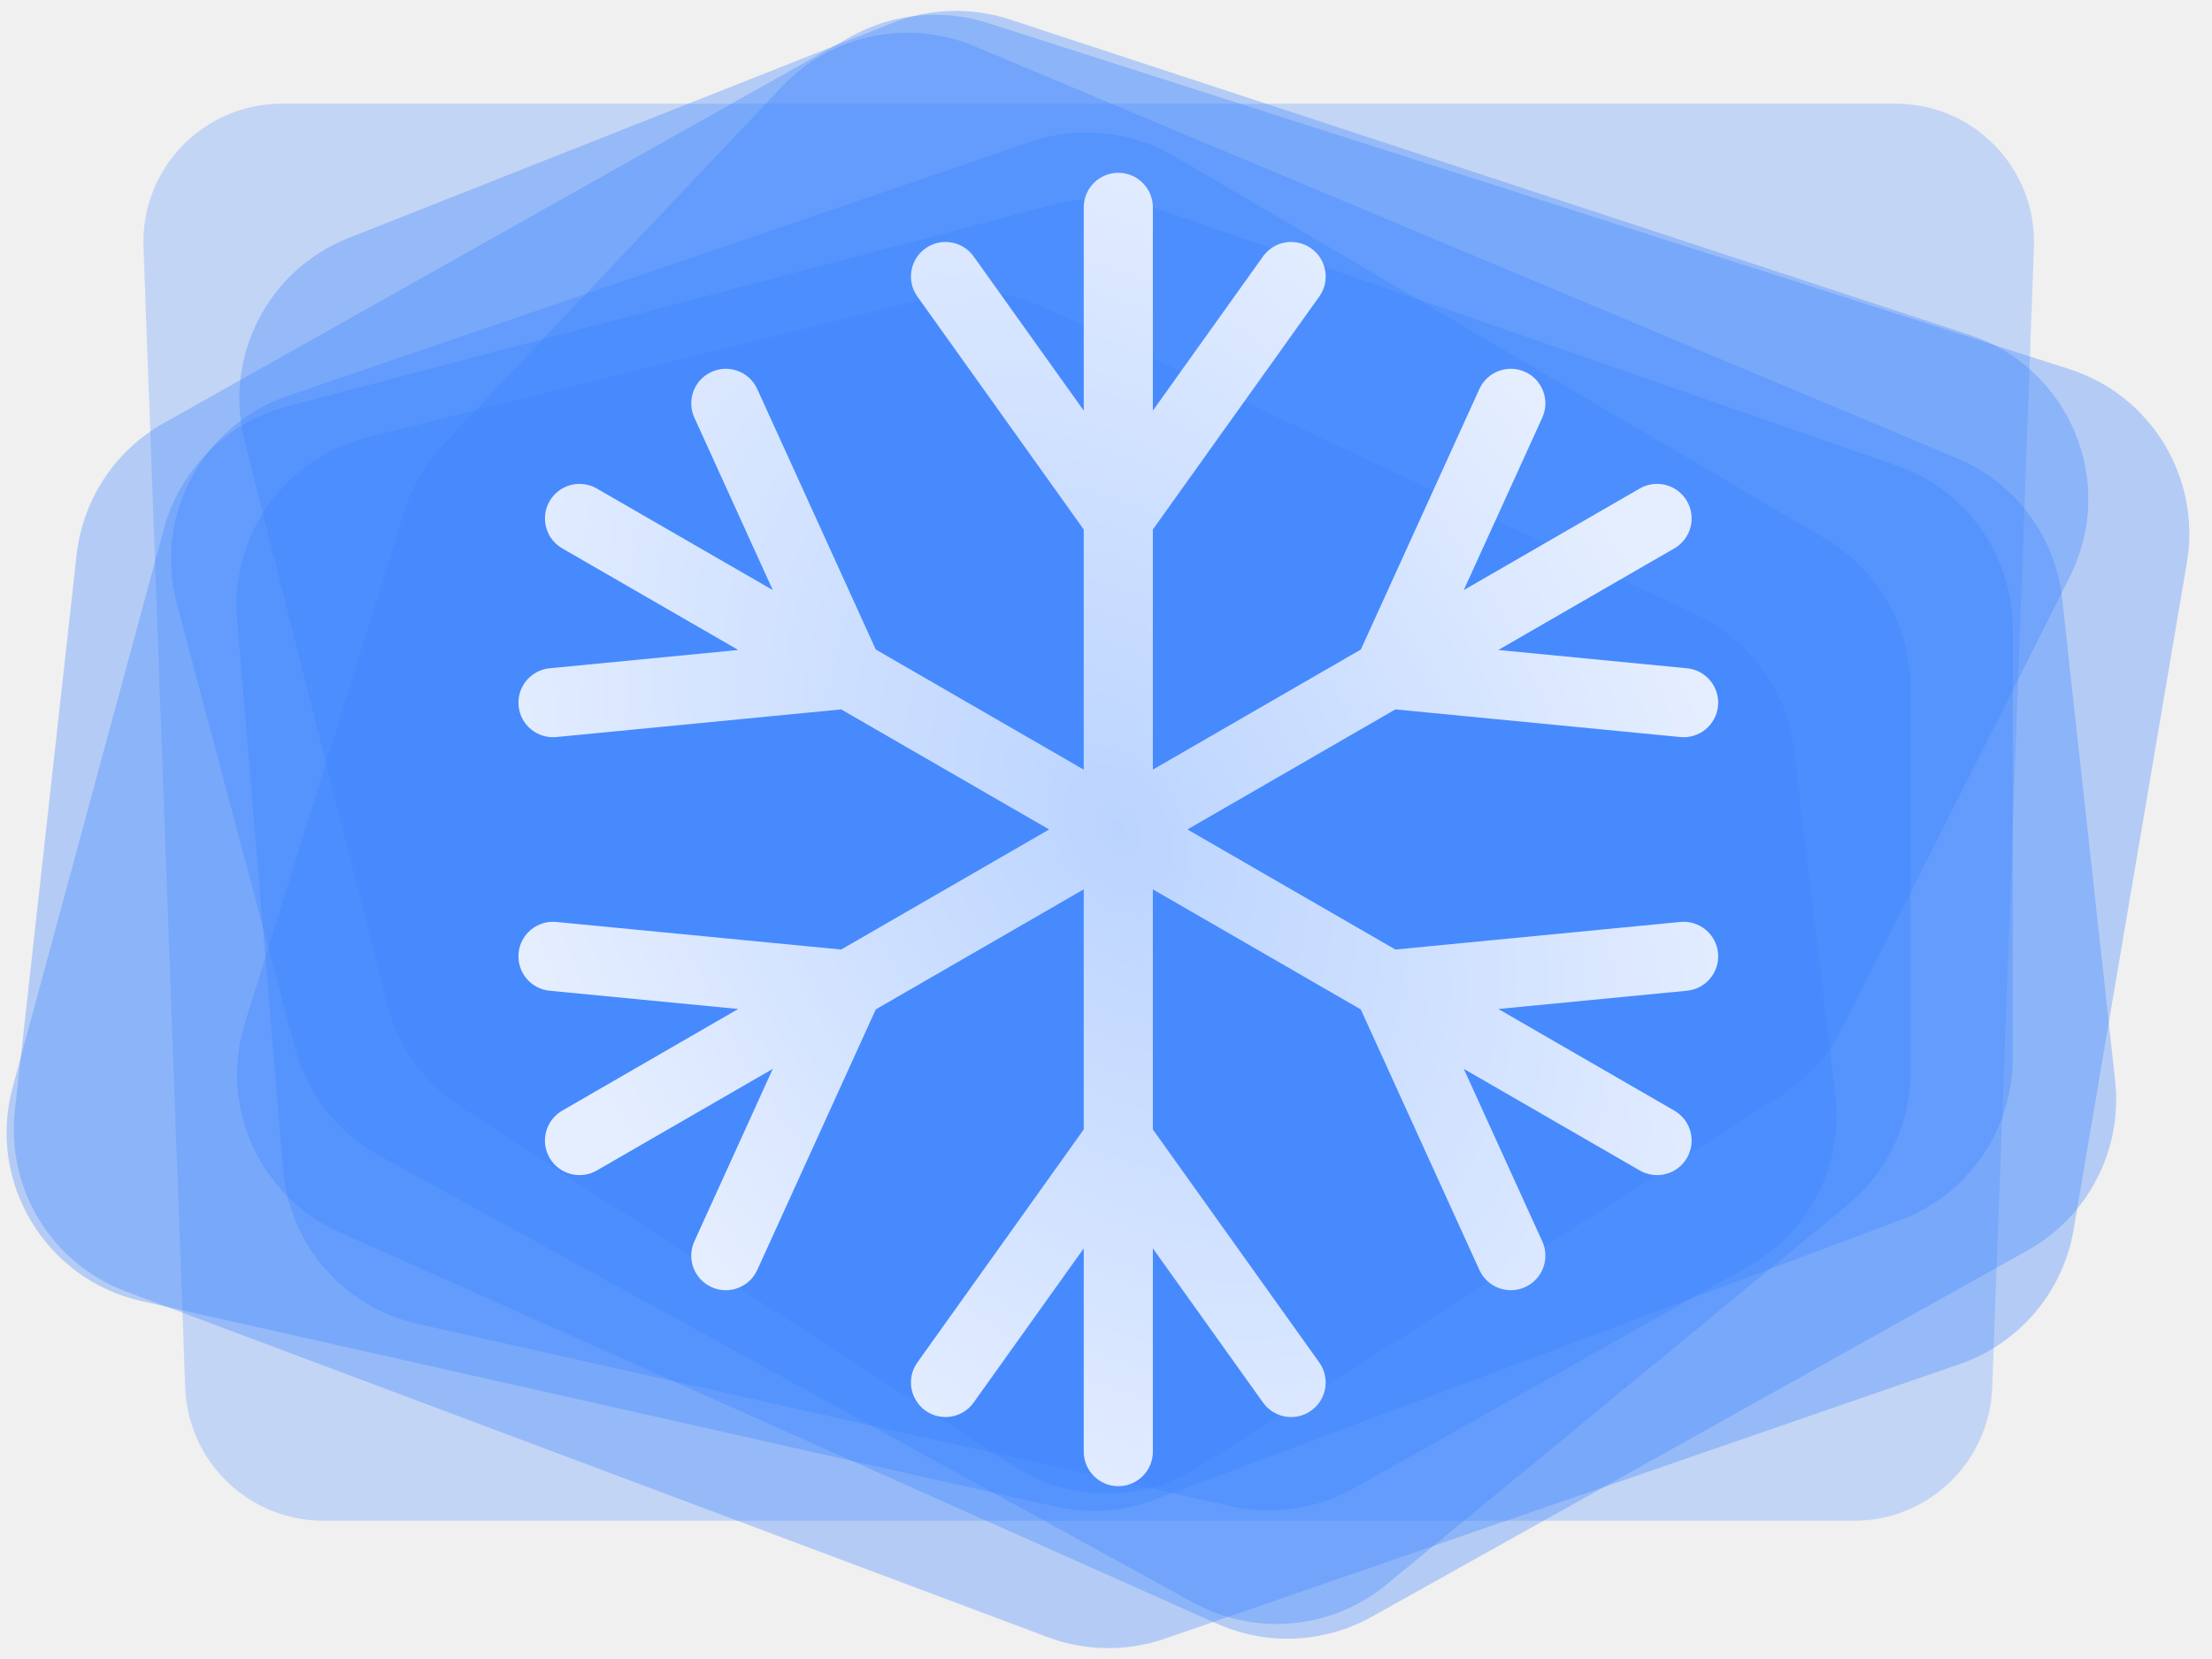
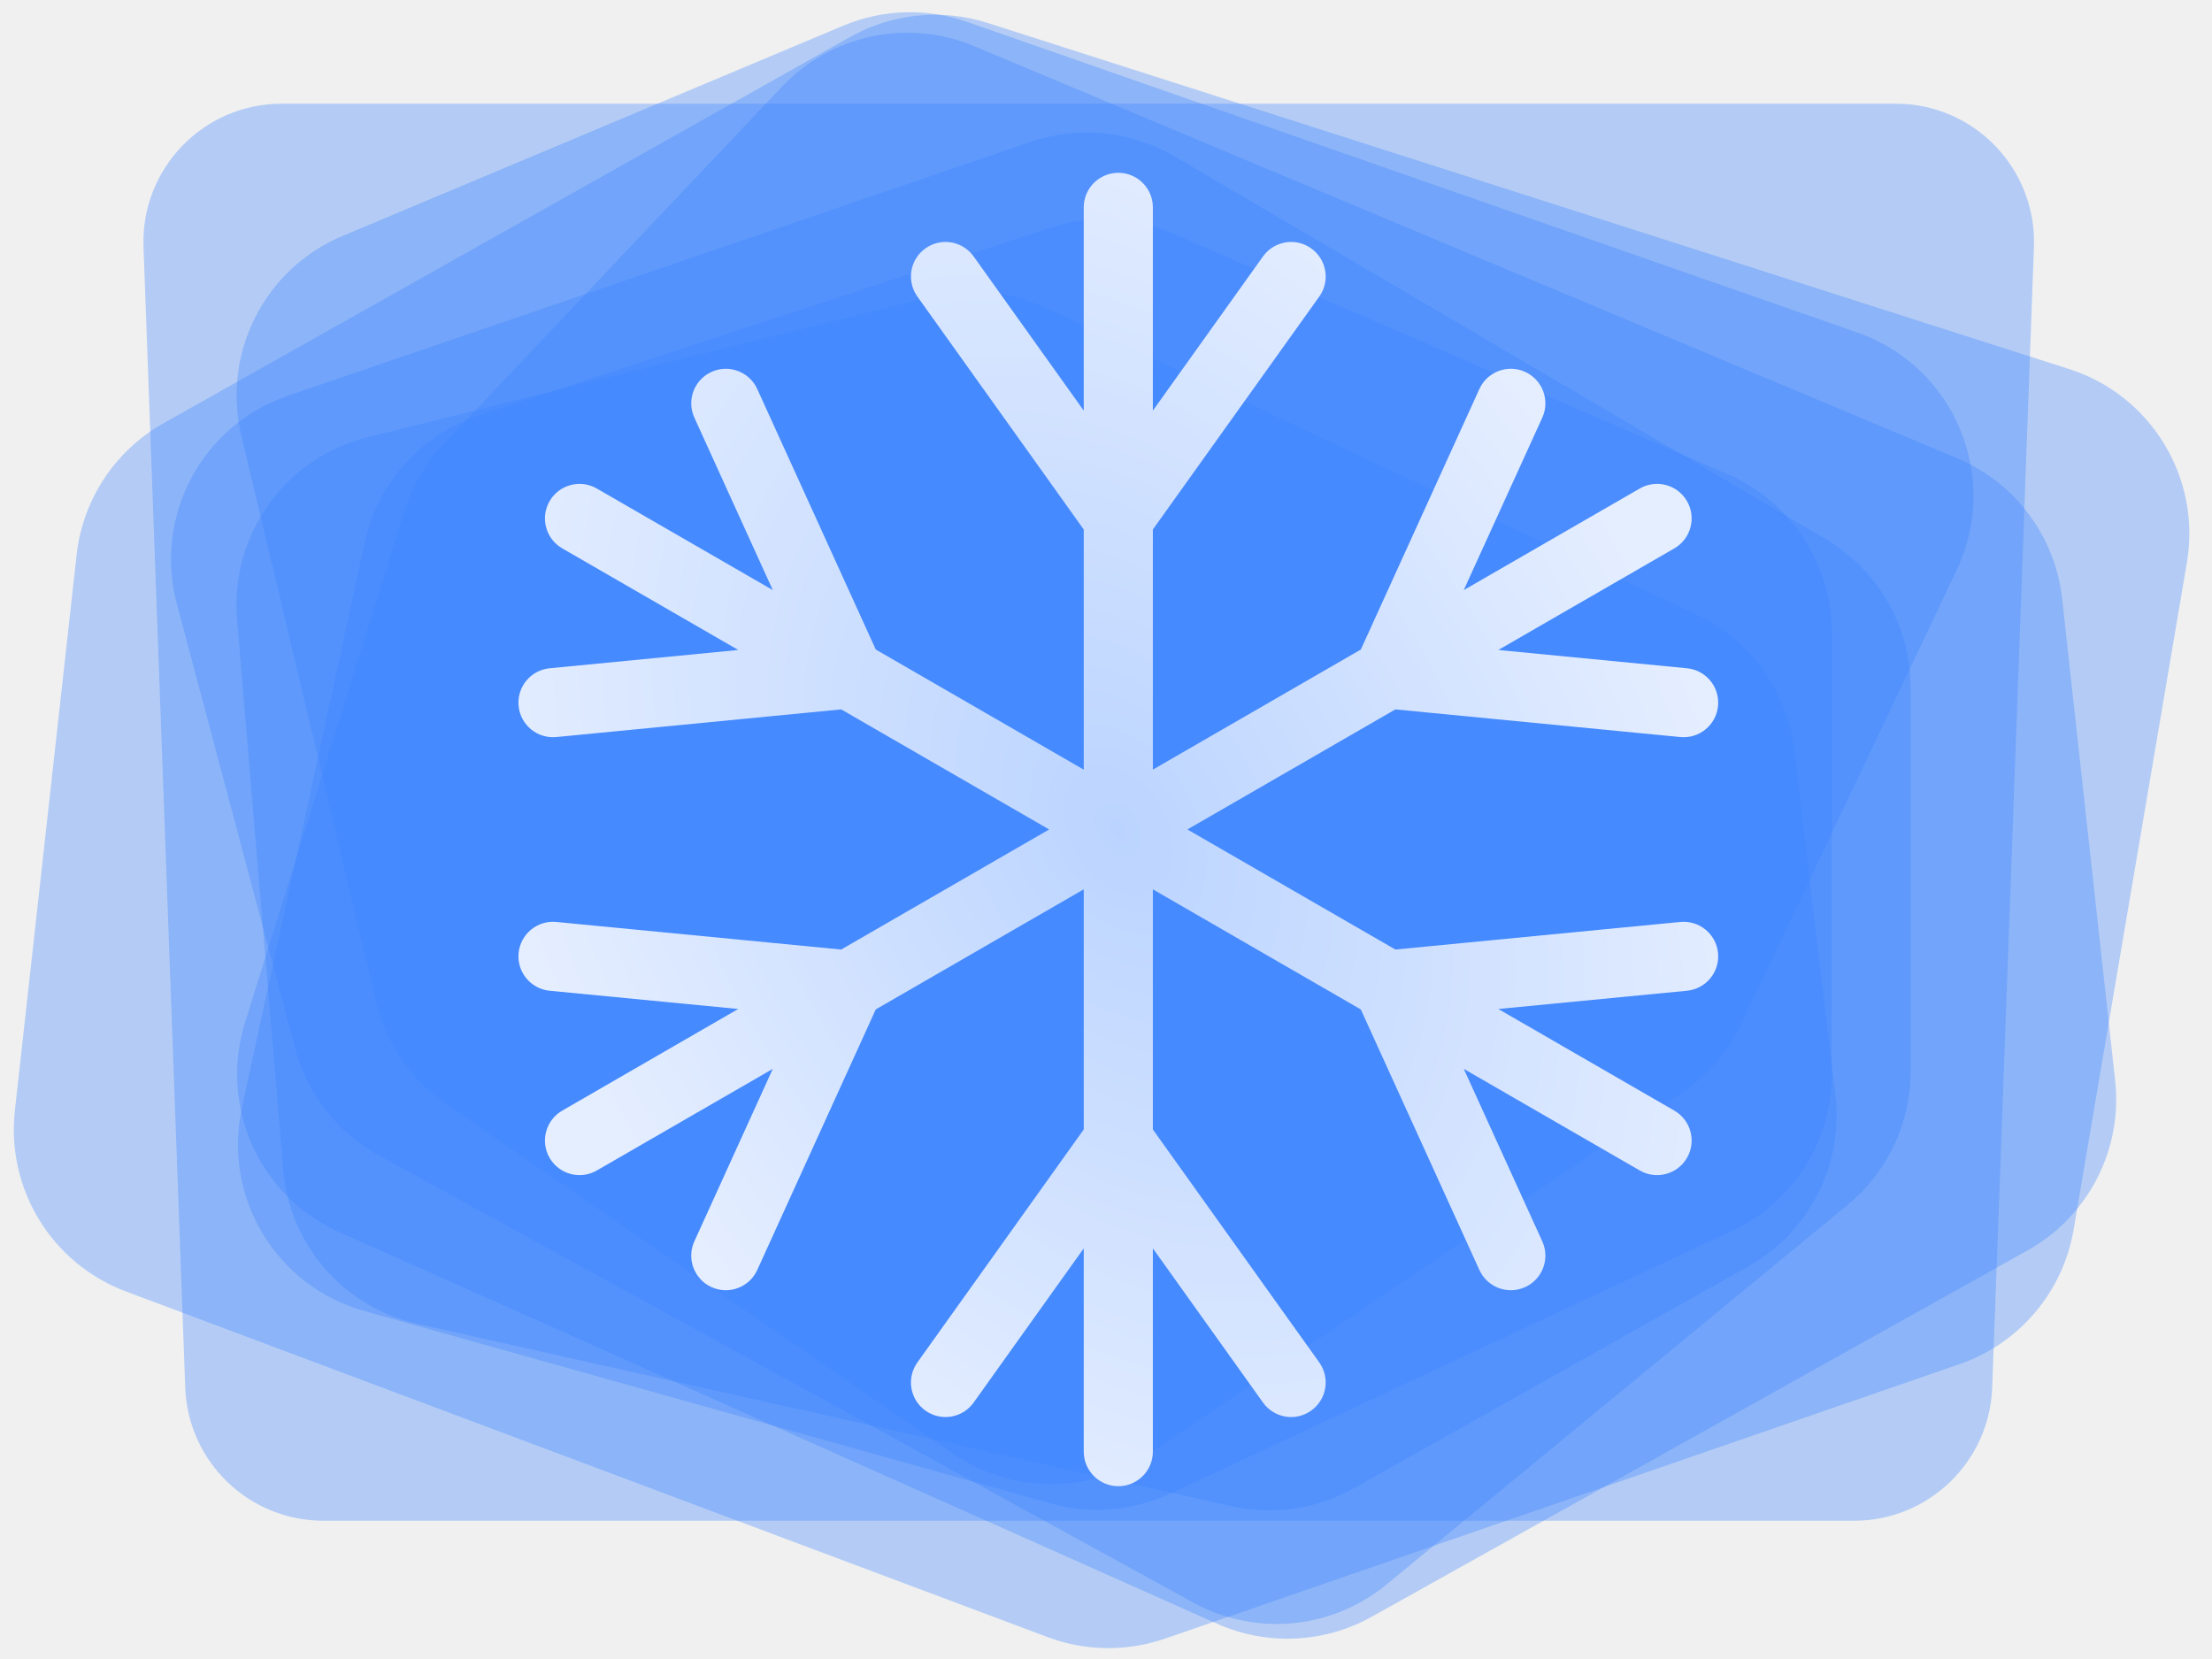
<svg xmlns="http://www.w3.org/2000/svg" width="64" height="48" viewBox="0 0 64 48" fill="none">
-   <g clip-path="url(#clip0_53_1571)">
-     <path d="M4.152 7.146C4.069 4.881 5.883 3 8.149 3H54.851C57.117 3 58.931 4.881 58.848 7.146L57.641 40.146C57.562 42.297 55.796 44 53.644 44H9.356C7.204 44 5.438 42.297 5.359 40.146L4.152 7.146Z" fill="#679FFF" fill-opacity="0.33" />
+   <g clip-path="url(#clip0_55_2047)">
+     <path d="M4.152 7.146C4.069 4.881 5.883 3 8.149 3H54.851C57.117 3 58.931 4.881 58.848 7.146L57.641 40.146C57.562 42.297 55.796 44 53.644 44H9.356C7.204 44 5.438 42.297 5.359 40.146L4.152 7.146Z" fill="#3B83FF" fill-opacity="0.33" />
    <path d="M33.702 47.412C32.602 47.792 31.404 47.776 30.314 47.368L3.644 37.366C1.501 36.563 0.177 34.407 0.43 32.133L2.217 16.049C2.395 14.449 3.332 13.032 4.735 12.243L24.601 1.068C25.812 0.387 27.252 0.241 28.576 0.664L59.868 10.678C62.239 11.436 63.69 13.823 63.274 16.277L59.996 35.579C59.69 37.38 58.426 38.871 56.699 39.468L33.702 47.412Z" fill="#3B83FF" fill-opacity="0.33" />
-     <path d="M29.828 4.102C31.207 3.631 32.723 3.785 33.979 4.523L52.812 15.59C54.34 16.488 55.279 18.129 55.279 19.901V31C55.279 32.494 54.611 33.91 53.457 34.86L40.115 45.846C38.536 47.147 36.324 47.354 34.53 46.369L10.966 33.43C9.768 32.772 8.892 31.653 8.541 30.333L5.117 17.468C4.442 14.929 5.846 12.301 8.332 11.451L29.828 4.102Z" fill="#3B83FF" fill-opacity="0.33" />
+     <path d="M29.828 4.102C31.207 3.631 32.723 3.785 33.979 4.523L52.812 15.59C54.34 16.488 55.279 18.128 55.279 19.901V31C55.279 32.494 54.611 33.91 53.457 34.86L40.115 45.846C38.536 47.147 36.324 47.354 34.53 46.369L10.966 33.43C9.768 32.772 8.892 31.653 8.541 30.333L5.117 17.468C4.442 14.929 5.846 12.301 8.332 11.451L29.828 4.102Z" fill="#3B83FF" fill-opacity="0.33" />
    <path d="M22.624 2.51C24.054 0.999 26.269 0.532 28.188 1.337L56.629 13.262C58.304 13.964 59.467 15.52 59.665 17.326L61.198 31.265C61.418 33.262 60.42 35.197 58.666 36.177L39.688 46.778C38.311 47.547 36.652 47.622 35.212 46.979L9.823 35.651C7.509 34.618 6.333 32.017 7.087 29.597L11.702 14.788C11.929 14.059 12.32 13.392 12.845 12.837L22.624 2.51Z" fill="#3B83FF" fill-opacity="0.33" />
-     <path d="M30.525 5.908C31.486 5.655 32.502 5.694 33.441 6.021L54.877 13.473C56.887 14.171 58.235 16.067 58.235 18.195V30.615C58.235 32.699 56.942 34.565 54.991 35.297L33.397 43.396C32.486 43.738 31.494 43.806 30.544 43.593L4.094 37.645C1.317 37.021 -0.379 34.208 0.365 31.46L4.744 15.291C5.212 13.565 6.566 12.219 8.297 11.763L30.525 5.908Z" fill="#3B83FF" fill-opacity="0.33" />
+     <path d="M30.378 6.593C31.541 6.211 32.804 6.269 33.928 6.756L49.989 13.72C51.817 14.512 53 16.314 53 18.307V31.081C53 33.022 51.877 34.788 50.119 35.61L33.865 43.214C32.781 43.721 31.55 43.822 30.397 43.499L10.536 37.929C7.988 37.215 6.438 34.639 7 32.054L10.55 15.704C10.926 13.971 12.192 12.568 13.876 12.014L30.378 6.593Z" fill="#3B83FF" fill-opacity="0.33" />
    <path d="M26.946 8.59C28.064 8.312 29.244 8.428 30.286 8.92L49.08 17.779C50.638 18.514 51.708 19.999 51.912 21.709L53.104 31.686C53.344 33.692 52.352 35.646 50.591 36.636L39.172 43.059C38.096 43.665 36.833 43.85 35.628 43.58L12.082 38.303C9.951 37.825 8.376 36.019 8.194 33.842L6.86 17.921C6.655 15.476 8.254 13.244 10.634 12.652L26.946 8.59Z" fill="#3B83FF" fill-opacity="0.33" />
-     <path d="M25.819 0.665C26.905 0.235 28.108 0.2 29.218 0.564L56.981 9.687C59.886 10.641 61.262 13.957 59.886 16.687L53.31 29.734C52.906 30.536 52.292 31.215 51.534 31.699L34.713 42.429C33.061 43.483 30.945 43.475 29.301 42.407L13.321 32.028C12.264 31.341 11.506 30.281 11.197 29.06L7.077 12.76C6.461 10.323 7.749 7.809 10.086 6.885L25.819 0.665Z" fill="#3B83FF" fill-opacity="0.33" />
-     <path d="M32.356 5C32.908 5 33.356 5.448 33.356 6V11.88L36.543 7.419C36.864 6.97 37.488 6.866 37.937 7.187C38.387 7.508 38.491 8.132 38.17 8.581L33.356 15.32V22.267L39.373 18.793L42.803 11.256C43.031 10.753 43.624 10.531 44.127 10.76C44.629 10.989 44.852 11.581 44.623 12.084L42.351 17.073L47.444 14.134C47.922 13.858 48.534 14.022 48.81 14.5C49.087 14.978 48.922 15.59 48.444 15.866L43.351 18.806L48.809 19.335C49.359 19.388 49.761 19.877 49.708 20.427C49.654 20.976 49.166 21.378 48.616 21.325L40.372 20.525L34.356 23.999L40.373 27.473L48.616 26.675C49.166 26.622 49.654 27.024 49.708 27.573C49.761 28.123 49.359 28.612 48.809 28.665L43.351 29.193L48.444 32.134C48.922 32.41 49.087 33.022 48.81 33.5C48.534 33.978 47.922 34.142 47.444 33.866L42.352 30.926L44.623 35.916C44.852 36.419 44.629 37.011 44.127 37.24C43.624 37.469 43.031 37.247 42.803 36.744L39.372 29.206L33.356 25.732V32.679L38.17 39.419C38.491 39.868 38.387 40.492 37.937 40.813C37.488 41.135 36.864 41.03 36.543 40.581L33.356 36.119V42C33.356 42.552 32.908 43 32.356 43C31.804 43 31.356 42.552 31.356 42V36.119L28.17 40.581C27.849 41.03 27.225 41.134 26.775 40.813C26.326 40.492 26.222 39.868 26.543 39.419L31.356 32.679V25.731L25.339 29.205L21.91 36.744C21.681 37.247 21.088 37.469 20.586 37.24C20.083 37.011 19.861 36.419 20.09 35.916L22.359 30.926L17.267 33.866C16.789 34.142 16.177 33.978 15.901 33.5C15.625 33.022 15.789 32.41 16.267 32.134L21.358 29.193L15.903 28.665C15.354 28.612 14.951 28.123 15.005 27.573C15.058 27.024 15.547 26.622 16.096 26.675L24.338 27.473L30.355 23.999L24.339 20.525L16.096 21.325C15.547 21.378 15.058 20.976 15.005 20.427C14.951 19.877 15.354 19.388 15.903 19.335L21.36 18.806L16.267 15.866C15.789 15.59 15.625 14.978 15.901 14.5C16.177 14.022 16.789 13.858 17.267 14.134L22.359 17.073L20.09 12.084C19.861 11.581 20.083 10.989 20.586 10.76C21.088 10.531 21.681 10.753 21.91 11.256L25.339 18.793L31.356 22.268V15.32L26.543 8.581C26.222 8.132 26.326 7.508 26.775 7.187C27.225 6.866 27.849 6.97 28.17 7.419L31.356 11.88V6C31.356 5.448 31.804 5 32.356 5Z" fill="url(#paint0_radial_53_1571)" />
+     <path d="M24.398 0.743C25.537 0.265 26.814 0.225 27.981 0.633L53.744 9.624C56.551 10.604 57.888 13.802 56.613 16.488L50.384 29.616C50.002 30.423 49.41 31.112 48.672 31.612L33.219 42.082C31.513 43.239 29.272 43.229 27.575 42.059L12.906 31.938C11.889 31.236 11.167 30.182 10.881 28.98L6.982 12.595C6.415 10.215 7.654 7.774 9.91 6.827L24.398 0.743Z" fill="#3B83FF" fill-opacity="0.33" />
+     <path d="M32.356 5C32.908 5 33.356 5.448 33.356 6V11.88L36.543 7.419C36.864 6.97 37.488 6.866 37.937 7.187C38.387 7.508 38.491 8.132 38.17 8.581L33.356 15.32V22.267L39.373 18.793L42.803 11.256C43.031 10.753 43.624 10.531 44.127 10.76C44.629 10.989 44.852 11.581 44.623 12.084L42.351 17.073L47.444 14.134C47.922 13.858 48.534 14.022 48.81 14.5C49.087 14.978 48.922 15.59 48.444 15.866L43.351 18.806L48.809 19.335C49.359 19.388 49.761 19.877 49.708 20.427C49.654 20.976 49.166 21.378 48.616 21.325L40.372 20.525L34.356 23.999L40.373 27.473L48.616 26.675C49.166 26.622 49.654 27.024 49.708 27.573C49.761 28.123 49.359 28.612 48.809 28.665L43.351 29.193L48.444 32.134C48.922 32.41 49.087 33.022 48.81 33.5C48.534 33.978 47.922 34.142 47.444 33.866L42.352 30.926L44.623 35.916C44.852 36.419 44.629 37.011 44.127 37.24C43.624 37.469 43.031 37.247 42.803 36.744L39.372 29.206L33.356 25.732V32.679L38.17 39.419C38.491 39.868 38.387 40.492 37.937 40.813C37.488 41.135 36.864 41.03 36.543 40.581L33.356 36.119V42C33.356 42.552 32.908 43 32.356 43C31.804 43 31.356 42.552 31.356 42V36.119L28.17 40.581C27.849 41.03 27.225 41.134 26.775 40.813C26.326 40.492 26.222 39.868 26.543 39.419L31.356 32.679V25.731L25.339 29.205L21.91 36.744C21.681 37.247 21.088 37.469 20.586 37.24C20.083 37.011 19.861 36.419 20.09 35.916L22.359 30.926L17.267 33.866C16.789 34.142 16.177 33.978 15.901 33.5C15.625 33.022 15.789 32.41 16.267 32.134L21.358 29.193L15.903 28.665C15.354 28.612 14.951 28.123 15.005 27.573C15.058 27.024 15.547 26.622 16.096 26.675L24.338 27.473L30.355 23.999L24.339 20.525L16.096 21.325C15.547 21.378 15.058 20.976 15.005 20.427C14.951 19.877 15.354 19.388 15.903 19.335L21.36 18.806L16.267 15.866C15.789 15.59 15.625 14.978 15.901 14.5C16.177 14.022 16.789 13.858 17.267 14.134L22.359 17.073L20.09 12.084C19.861 11.581 20.083 10.989 20.586 10.76C21.088 10.531 21.681 10.753 21.91 11.256L25.339 18.793L31.356 22.268V15.32L26.543 8.581C26.222 8.132 26.326 7.508 26.775 7.187C27.225 6.866 27.849 6.97 28.17 7.419L31.356 11.88V6C31.356 5.448 31.804 5 32.356 5Z" fill="url(#paint0_radial_55_2047)" />
  </g>
  <defs>
-     <radialGradient id="paint0_radial_53_1571" cx="0" cy="0" r="1" gradientUnits="userSpaceOnUse" gradientTransform="translate(32.3561 24) rotate(-30.3791) scale(16.8077 24.0111)">
+     <radialGradient id="paint0_radial_55_2047" cx="0" cy="0" r="1" gradientUnits="userSpaceOnUse" gradientTransform="translate(32.3561 24) rotate(-30.3791) scale(16.8077 24.0111)">
      <stop stop-color="#BBD4FF" />
      <stop offset="1" stop-color="#E5EEFF" />
    </radialGradient>
-     <clipPath id="clip0_53_1571">
+     <clipPath id="clip0_55_2047">
      <rect width="64" height="48" fill="white" />
    </clipPath>
  </defs>
</svg>
